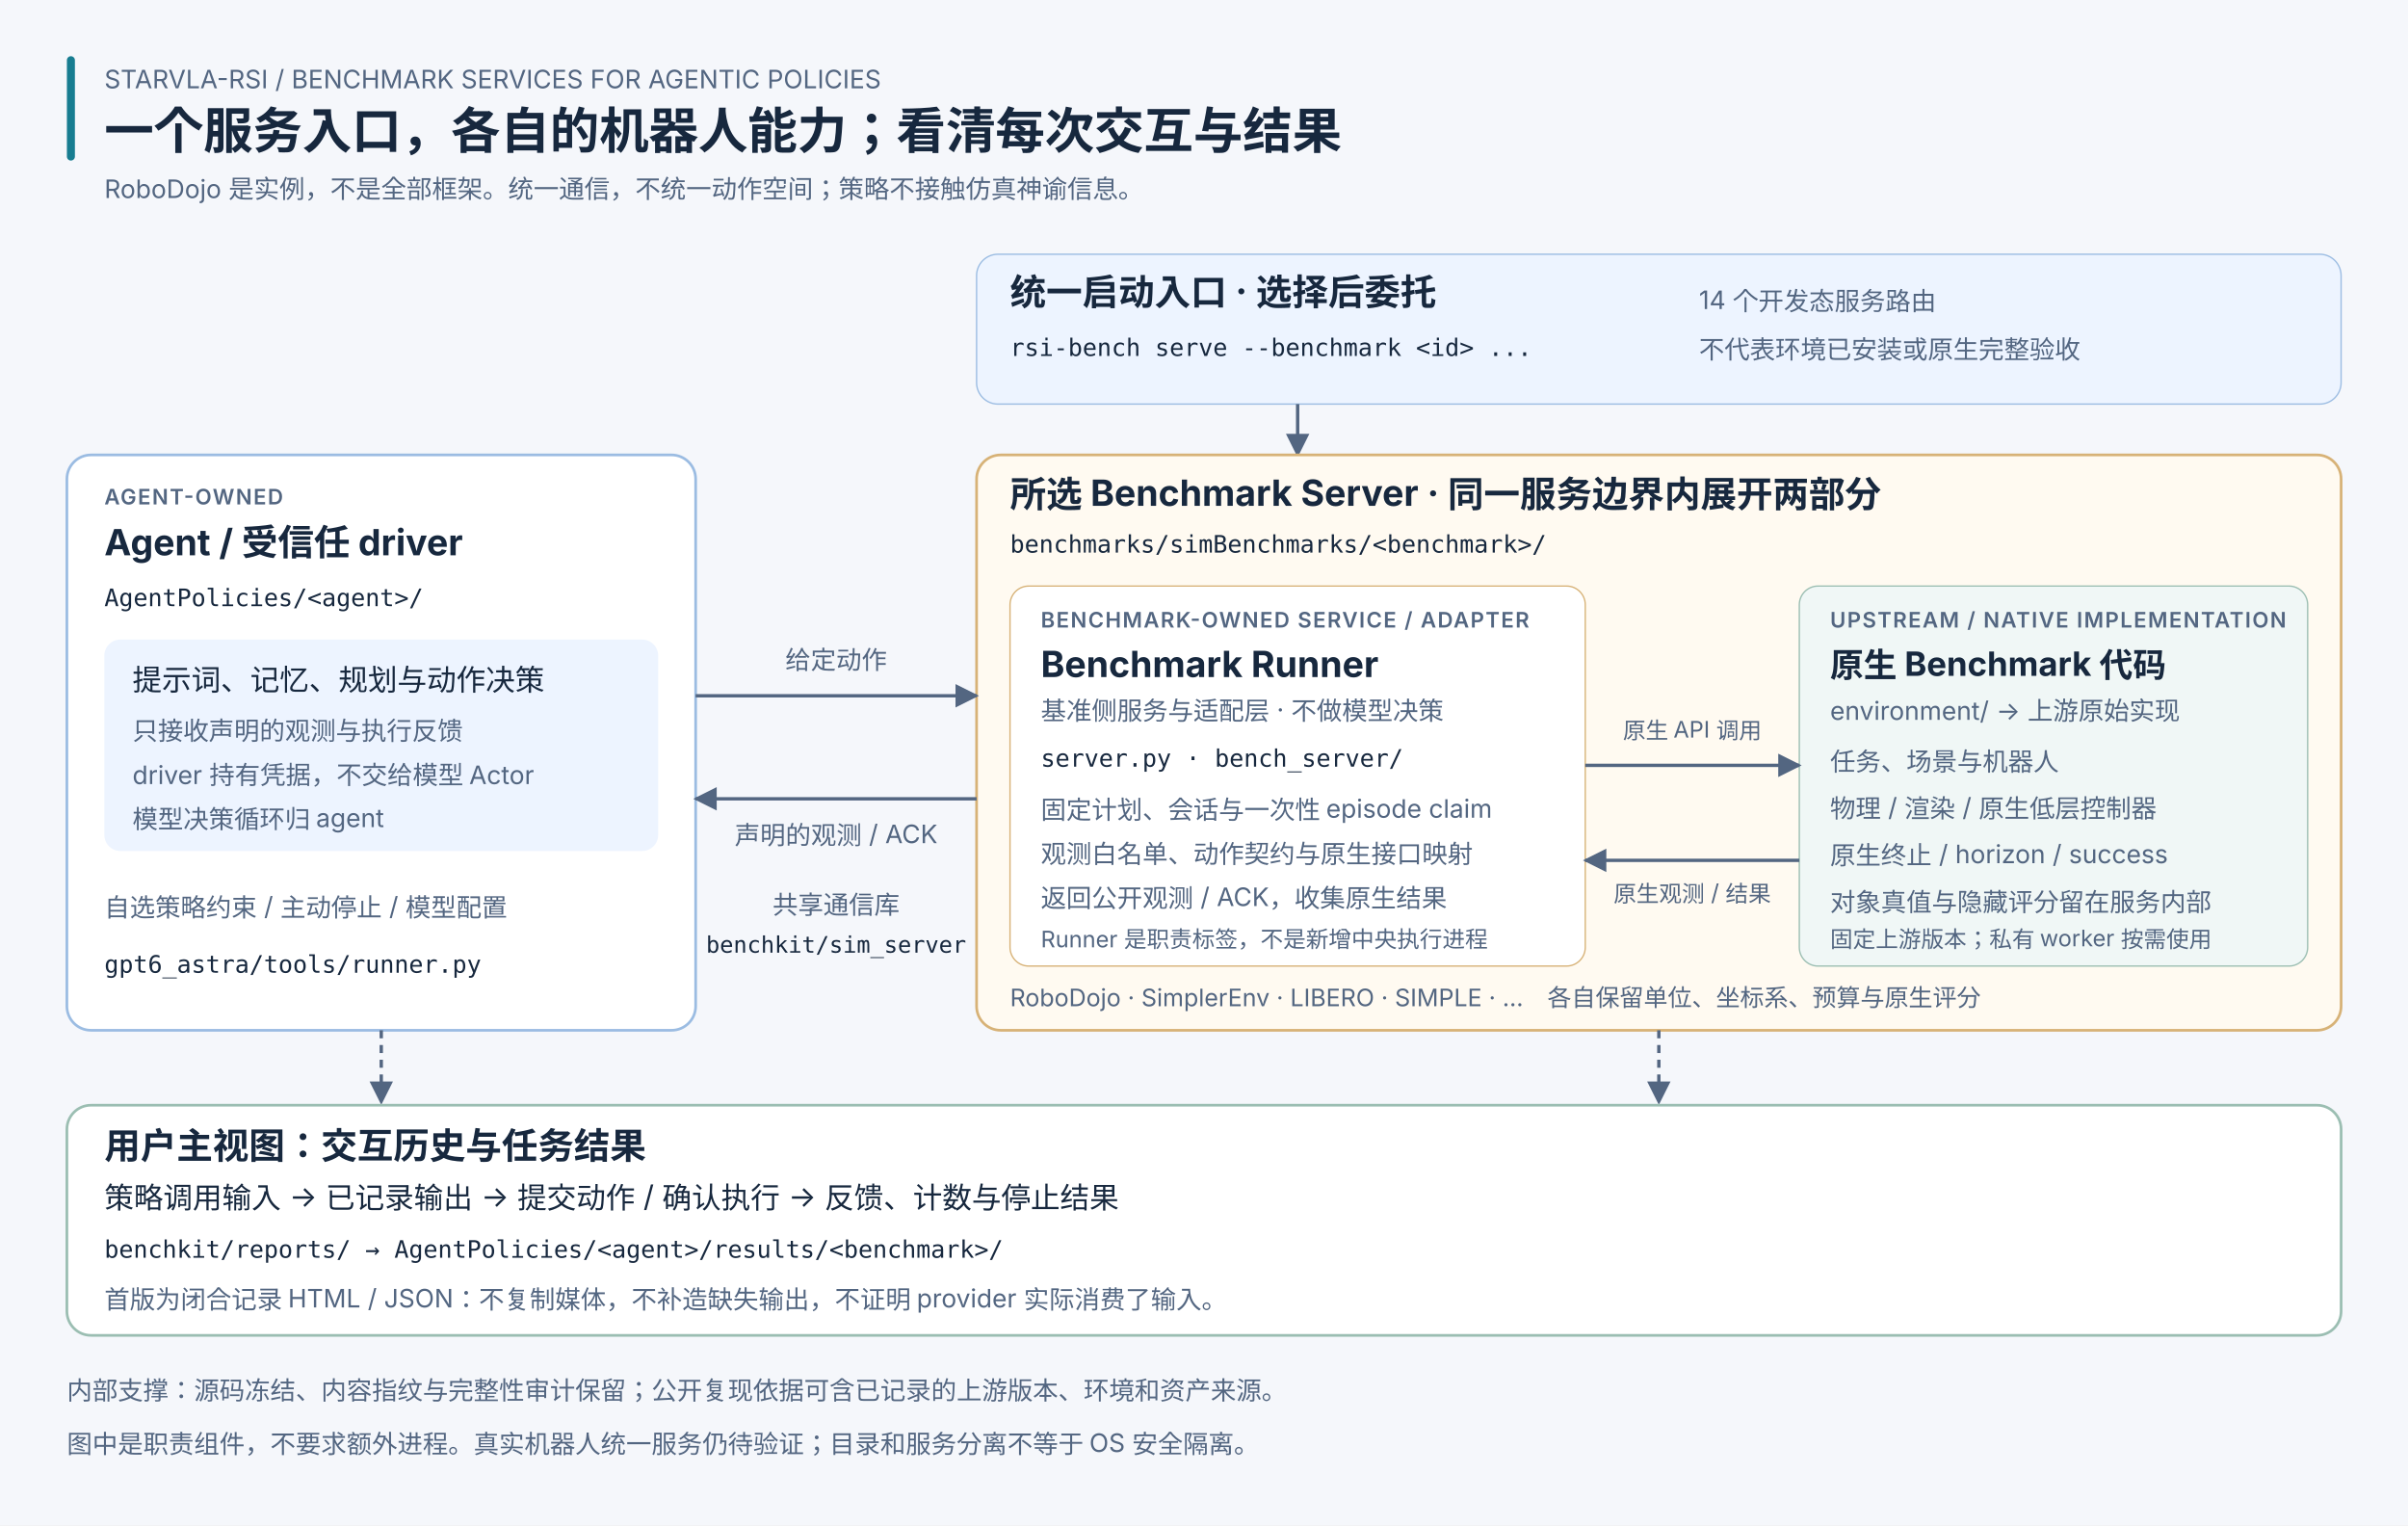
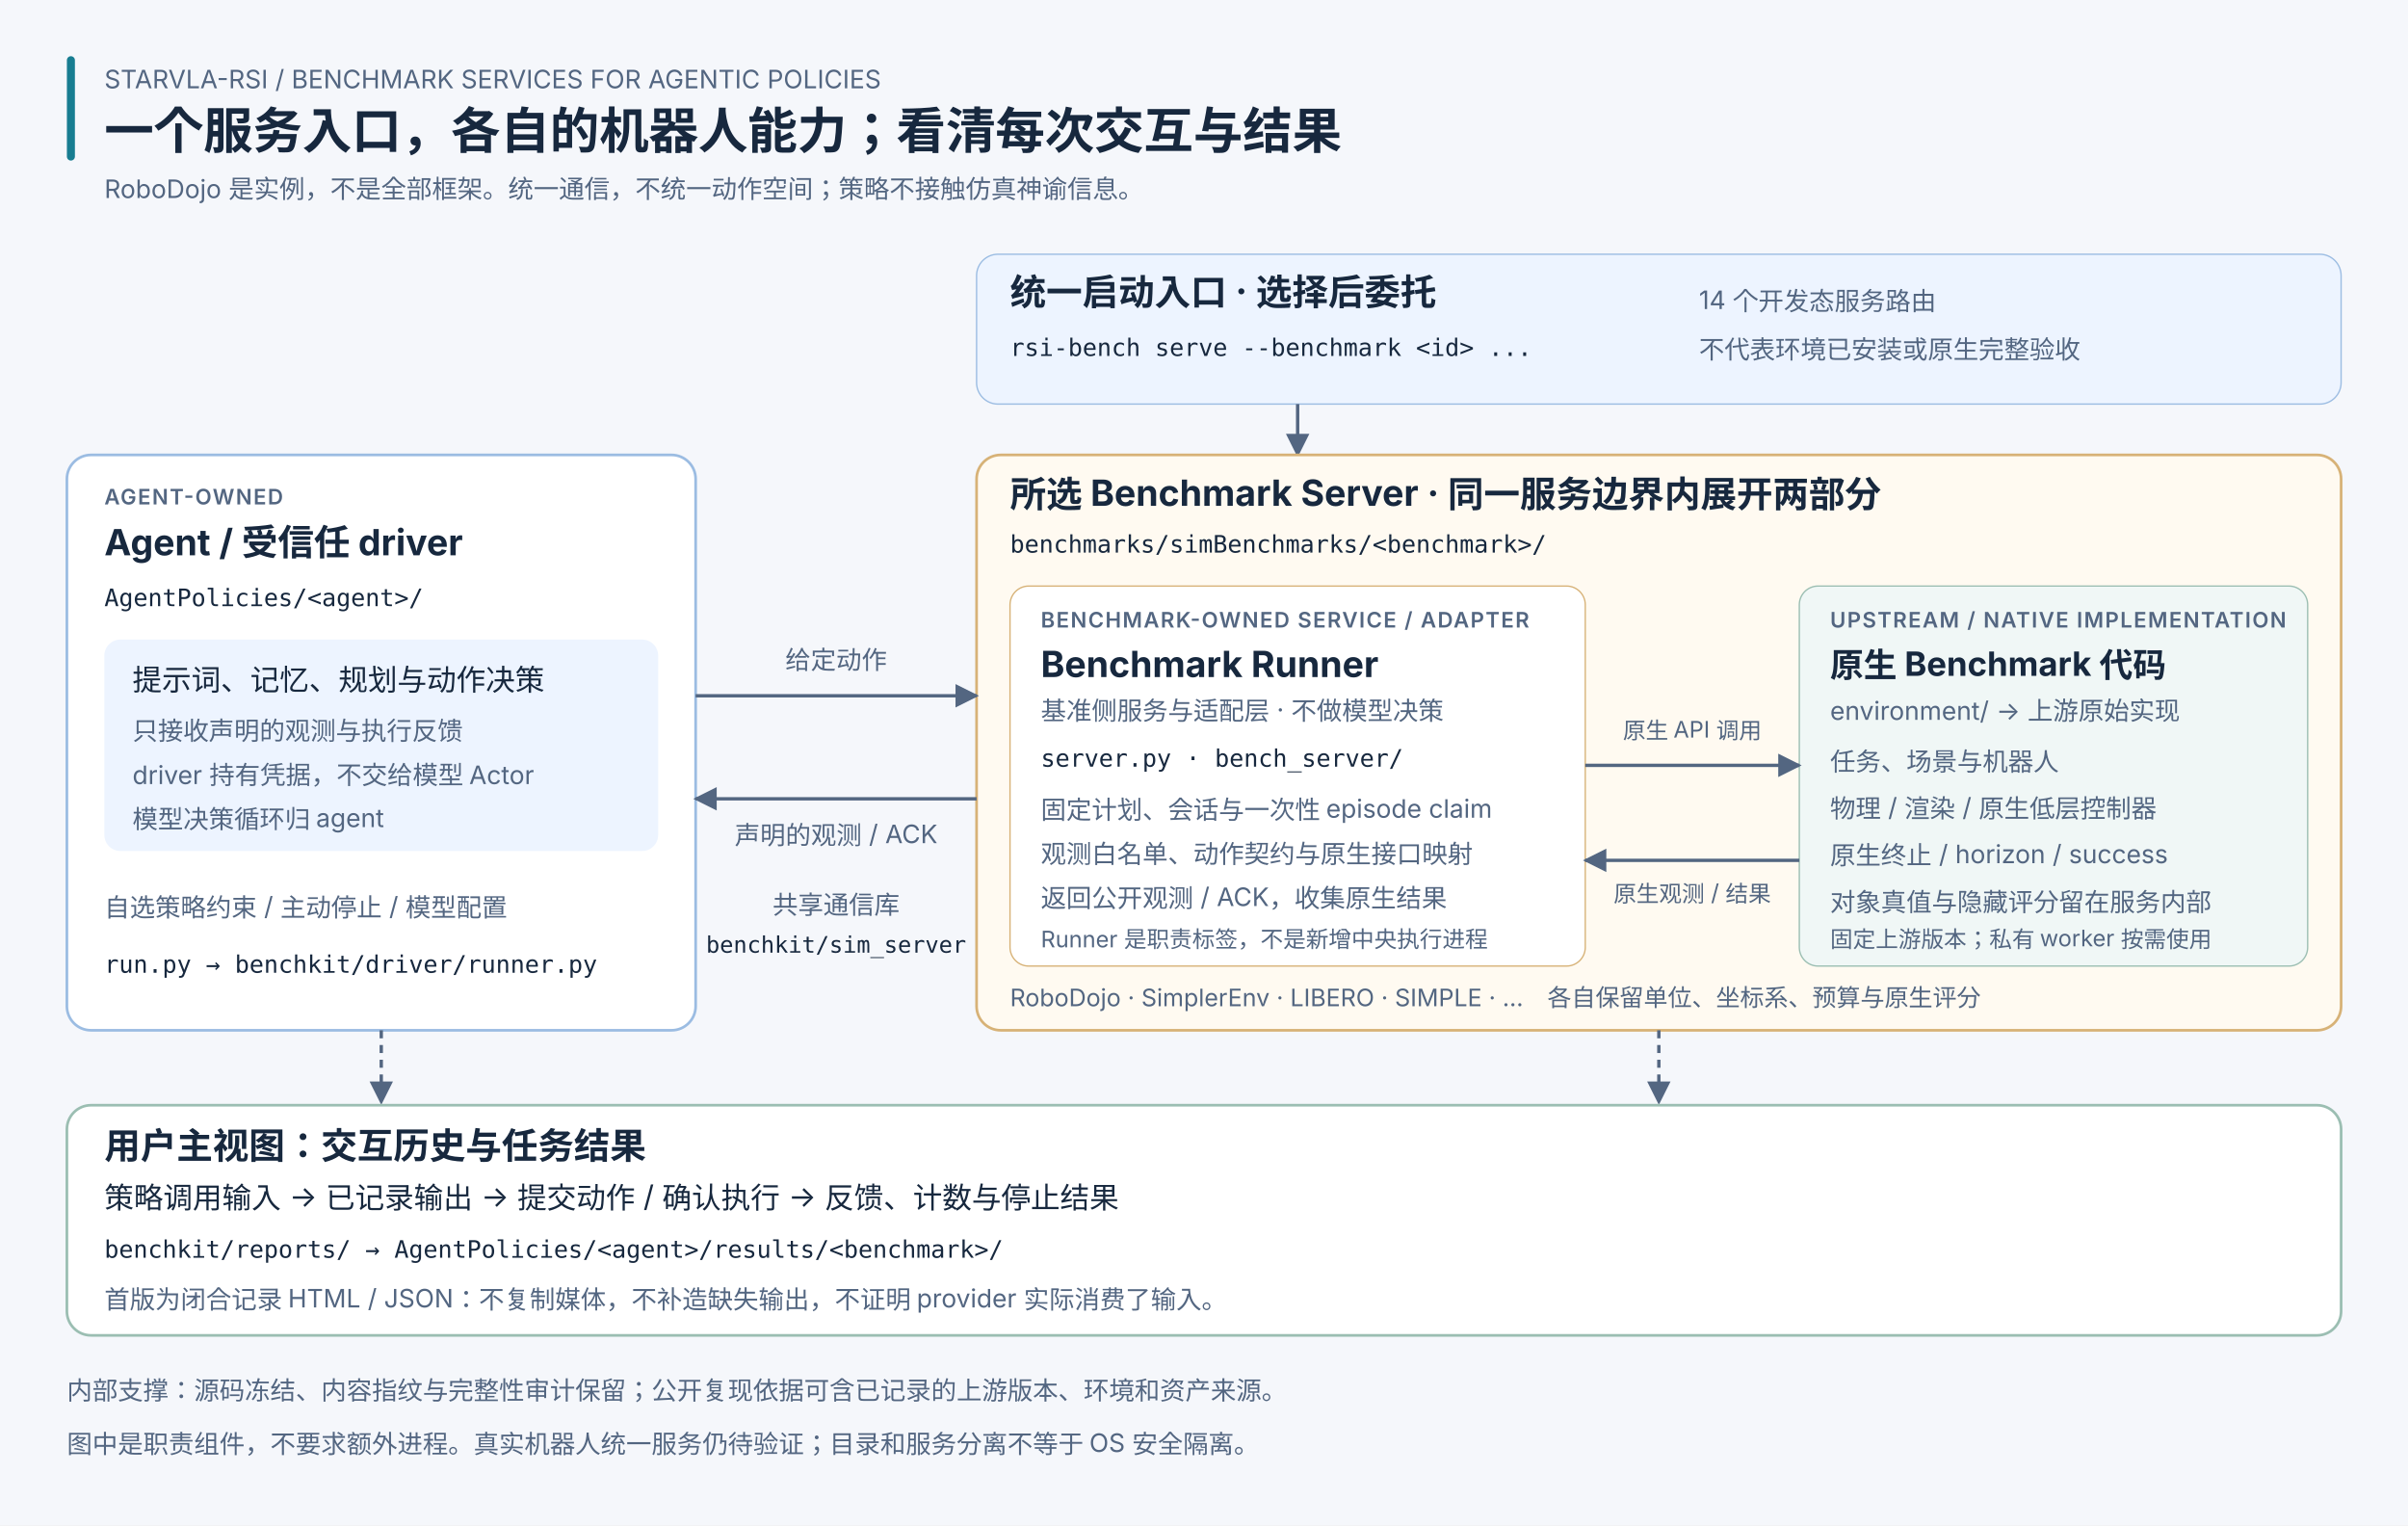
<svg xmlns="http://www.w3.org/2000/svg" width="1800" height="1140" viewBox="0 0 1800 1140" role="img" aria-labelledby="title desc">
  <defs>
    <marker id="arrow" viewBox="0 0 10 10" refX="9" refY="5" markerWidth="7" markerHeight="7" orient="auto-start-reverse">
      <path d="M0 0 L10 5 L0 10Z" fill="#536681" />
    </marker>
    <style>
    text{font-family:-apple-system,BlinkMacSystemFont,"PingFang SC","Microsoft YaHei",sans-serif;fill:#17283e}
    .h{font-size:27px;font-weight:700}.b{font-size:22px}.s{font-size:19px;fill:#536681}
    .tag{font-size:16px;font-weight:600;letter-spacing:1px;fill:#536681}
    .m{font-family:Menlo,Consolas,monospace;font-size:18px}
    .w{fill:none;stroke:#536681;stroke-width:2.5;marker-end:url(#arrow)}
  </style>
  </defs>
  <rect width="1800" height="1140" fill="#f5f7fb" />
  <rect x="50" y="42" width="6" height="78" rx="3" fill="#177d91" />
  <text x="78" y="66" class="s">STARVLA-RSI / BENCHMARK SERVICES FOR AGENTIC POLICIES</text>
  <text x="78" y="111" font-size="37" font-weight="700">一个服务入口，各自的机器人能力；看清每次交互与结果</text>
  <text x="78" y="148" class="s">RoboDojo 是实例，不是全部框架。统一通信，不统一动作空间；策略不接触仿真神谕信息。</text>
  <rect x="730" y="190" width="1020" height="112" rx="16" fill="#edf4ff" stroke="#9bbce2" />
  <text x="755" y="228" class="h">统一启动入口 · 选择后委托</text>
  <text x="755" y="266" class="m">rsi-bench serve --benchmark &lt;id&gt; ...</text>
  <text x="1270" y="231" class="s">14 个开发态服务路由</text>
  <text x="1270" y="268" class="s">不代表环境已安装或原生完整验收</text>
  <path class="w" d="M970 302V340" />
  <rect x="50" y="340" width="470" height="430" rx="18" fill="white" stroke="#9bbce2" stroke-width="2" />
  <text x="78" y="377" class="tag">AGENT-OWNED</text>
  <text x="78" y="415" class="h">Agent / 受信任 driver</text>
  <text x="78" y="453" class="m">AgentPolicies/&lt;agent&gt;/</text>
  <rect x="78" y="478" width="414" height="158" rx="12" fill="#edf4ff" />
  <text x="99" y="516" class="b">提示词、记忆、规划与动作决策</text>
  <text x="99" y="553" class="s">只接收声明的观测与执行反馈</text>
  <text x="99" y="586" class="s">driver 持有凭据，不交给模型 Actor</text>
  <text x="99" y="619" class="s">模型决策循环归 agent</text>
  <text x="78" y="685" class="s">自选策略约束 / 主动停止 / 模型配置</text>
-   <text x="78" y="727" class="m">gpt6_astra/tools/runner.py</text>
+   <text x="78" y="727" class="m">run.py → benchkit/driver/runner.py</text>
  <rect x="730" y="340" width="1020" height="430" rx="18" fill="#fffaf1" stroke="#d7b277" stroke-width="2" />
  <text x="755" y="379" class="h">所选 Benchmark Server · 同一服务边界内展开两部分</text>
  <text x="755" y="413" class="m">benchmarks/simBenchmarks/&lt;benchmark&gt;/</text>
  <rect x="755" y="438" width="430" height="284" rx="14" fill="white" stroke="#d7b277" />
  <text x="778" y="469" class="tag">BENCHMARK-OWNED SERVICE / ADAPTER</text>
  <text x="778" y="506" class="h">Benchmark Runner</text>
  <text x="778" y="538" class="s">基准侧服务与适配层 · 不做模型决策</text>
  <text x="778" y="573" class="m">server.py · bench_server/</text>
  <text x="778" y="612" class="s">固定计划、会话与一次性 episode claim</text>
  <text x="778" y="645" class="s">观测白名单、动作契约与原生接口映射</text>
  <text x="778" y="678" class="s">返回公开观测 / ACK，收集原生结果</text>
  <text x="778" y="708" class="s" style="font-size:17px">Runner 是职责标签，不是新增中央执行进程</text>
  <rect x="1345" y="438" width="380" height="284" rx="14" fill="#f0f7f6" stroke="#9bbeb2" />
  <text x="1368" y="469" class="tag">UPSTREAM / NATIVE IMPLEMENTATION</text>
  <text x="1368" y="506" class="h" style="font-size:25px">原生 Benchmark 代码</text>
  <text x="1368" y="538" class="s">environment/ → 上游原始实现</text>
  <text x="1368" y="576" class="s">任务、场景与机器人</text>
  <text x="1368" y="611" class="s">物理 / 渲染 / 原生低层控制器</text>
  <text x="1368" y="646" class="s">原生终止 / horizon / success</text>
  <text x="1368" y="681" class="s">对象真值与隐藏评分留在服务内部</text>
  <text x="1368" y="708" class="s" style="font-size:17px">固定上游版本；私有 worker 按需使用</text>
  <path class="w" d="M1185 572H1345" />
  <text x="1265" y="552" class="s" text-anchor="middle" style="font-size:17px">原生 API 调用</text>
  <path class="w" d="M1345 643H1185" />
  <text x="1265" y="674" class="s" text-anchor="middle" style="font-size:17px">原生观测 / 结果</text>
  <text x="755" y="752" class="s" style="font-size:18px">RoboDojo · SimplerEnv · LIBERO · SIMPLE · …　各自保留单位、坐标系、预算与原生评分</text>
  <path class="w" d="M520 520H730" />
  <text x="625" y="500" class="s" text-anchor="middle">给定动作</text>
  <path class="w" d="M730 597H520" />
  <text x="625" y="631" class="s" text-anchor="middle">声明的观测 / ACK</text>
  <text x="625" y="683" class="s" text-anchor="middle">共享通信库</text>
  <text x="625" y="712" class="m" text-anchor="middle" style="font-size:17px">benchkit/sim_server</text>
  <path class="w" stroke-dasharray="6 5" d="M285 770V824" />
  <path class="w" stroke-dasharray="6 5" d="M1240 770V824" />
  <rect x="50" y="826" width="1700" height="172" rx="18" fill="white" stroke="#9bbeb2" stroke-width="2" />
  <text x="78" y="866" class="h">用户主视图：交互历史与任务结果</text>
  <text x="78" y="903" class="b">策略调用输入 → 已记录输出 → 提交动作 / 确认执行 → 反馈、计数与停止结果</text>
  <text x="78" y="940" class="m">benchkit/reports/ → AgentPolicies/&lt;agent&gt;/results/&lt;benchmark&gt;/</text>
  <text x="78" y="978" class="s">首版为闭合记录 HTML / JSON：不复制媒体，不补造缺失输出，不证明 provider 实际消费了输入。</text>
  <text x="50" y="1046" class="s">内部支撑：源码冻结、内容指纹与完整性审计保留；公开复现依据可含已记录的上游版本、环境和资产来源。</text>
  <text x="50" y="1086" class="s">图中是职责组件，不要求额外进程。真实机器人统一服务仍待验证；目录和服务分离不等于 OS 安全隔离。</text>
</svg>
